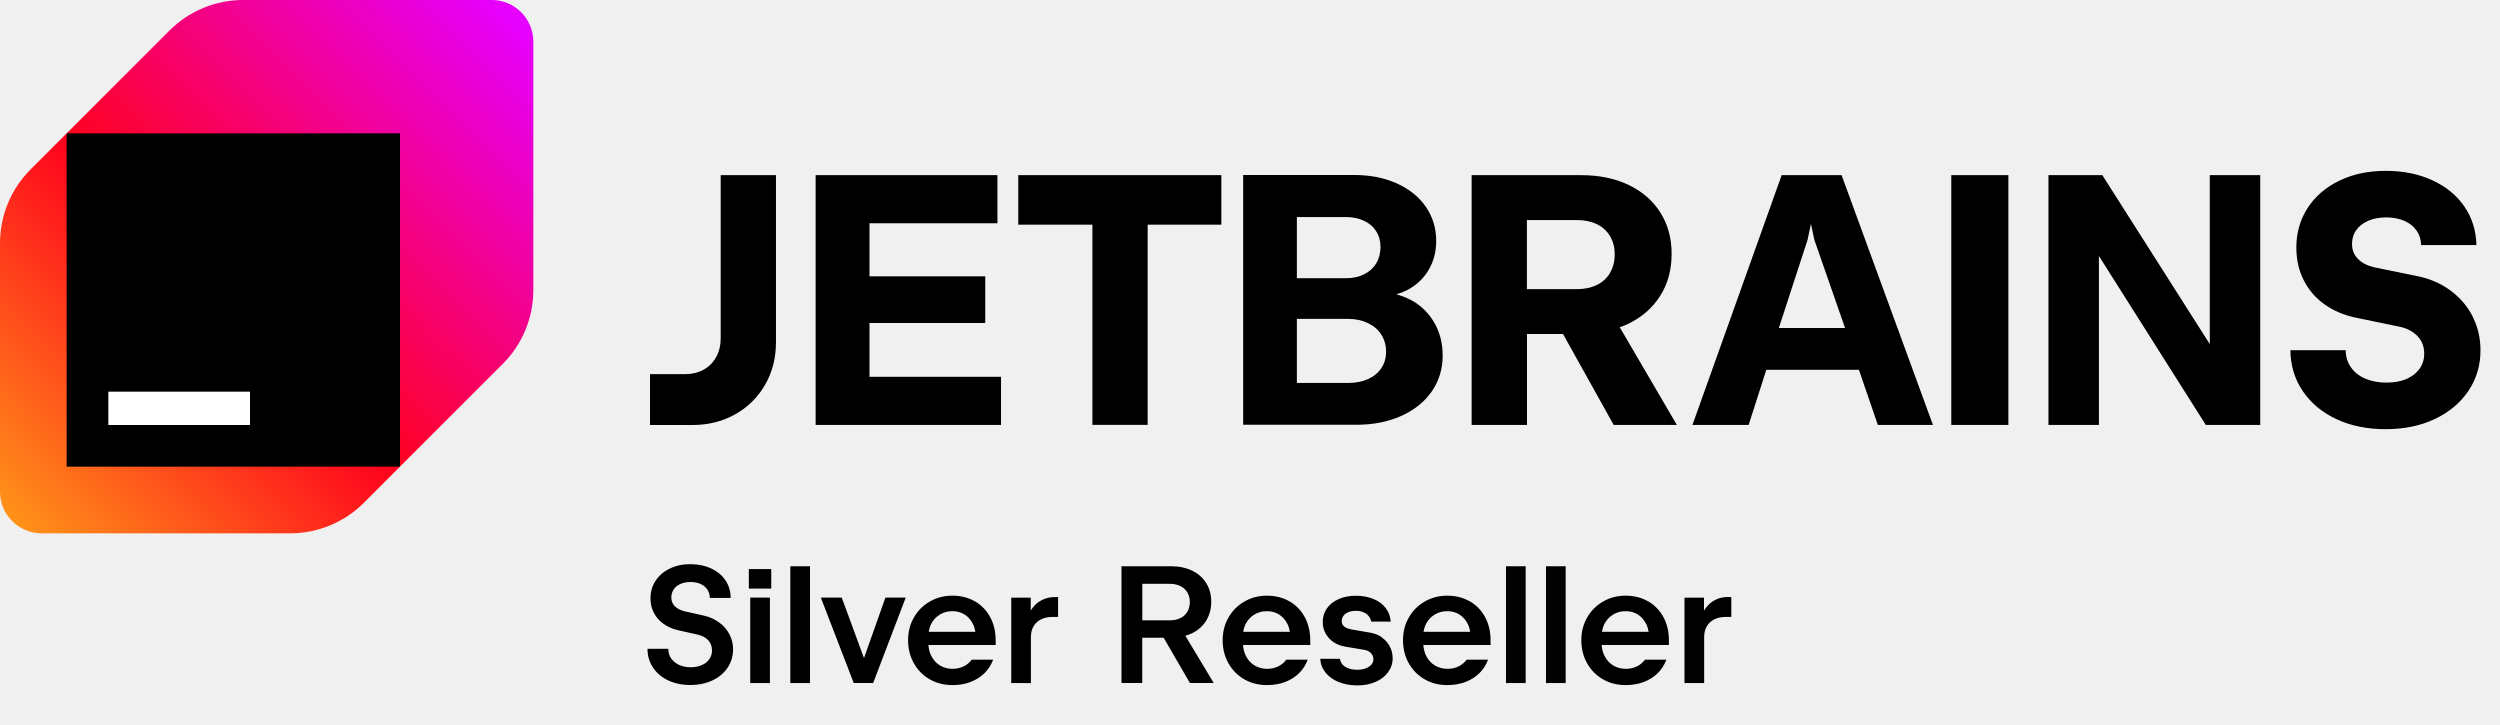
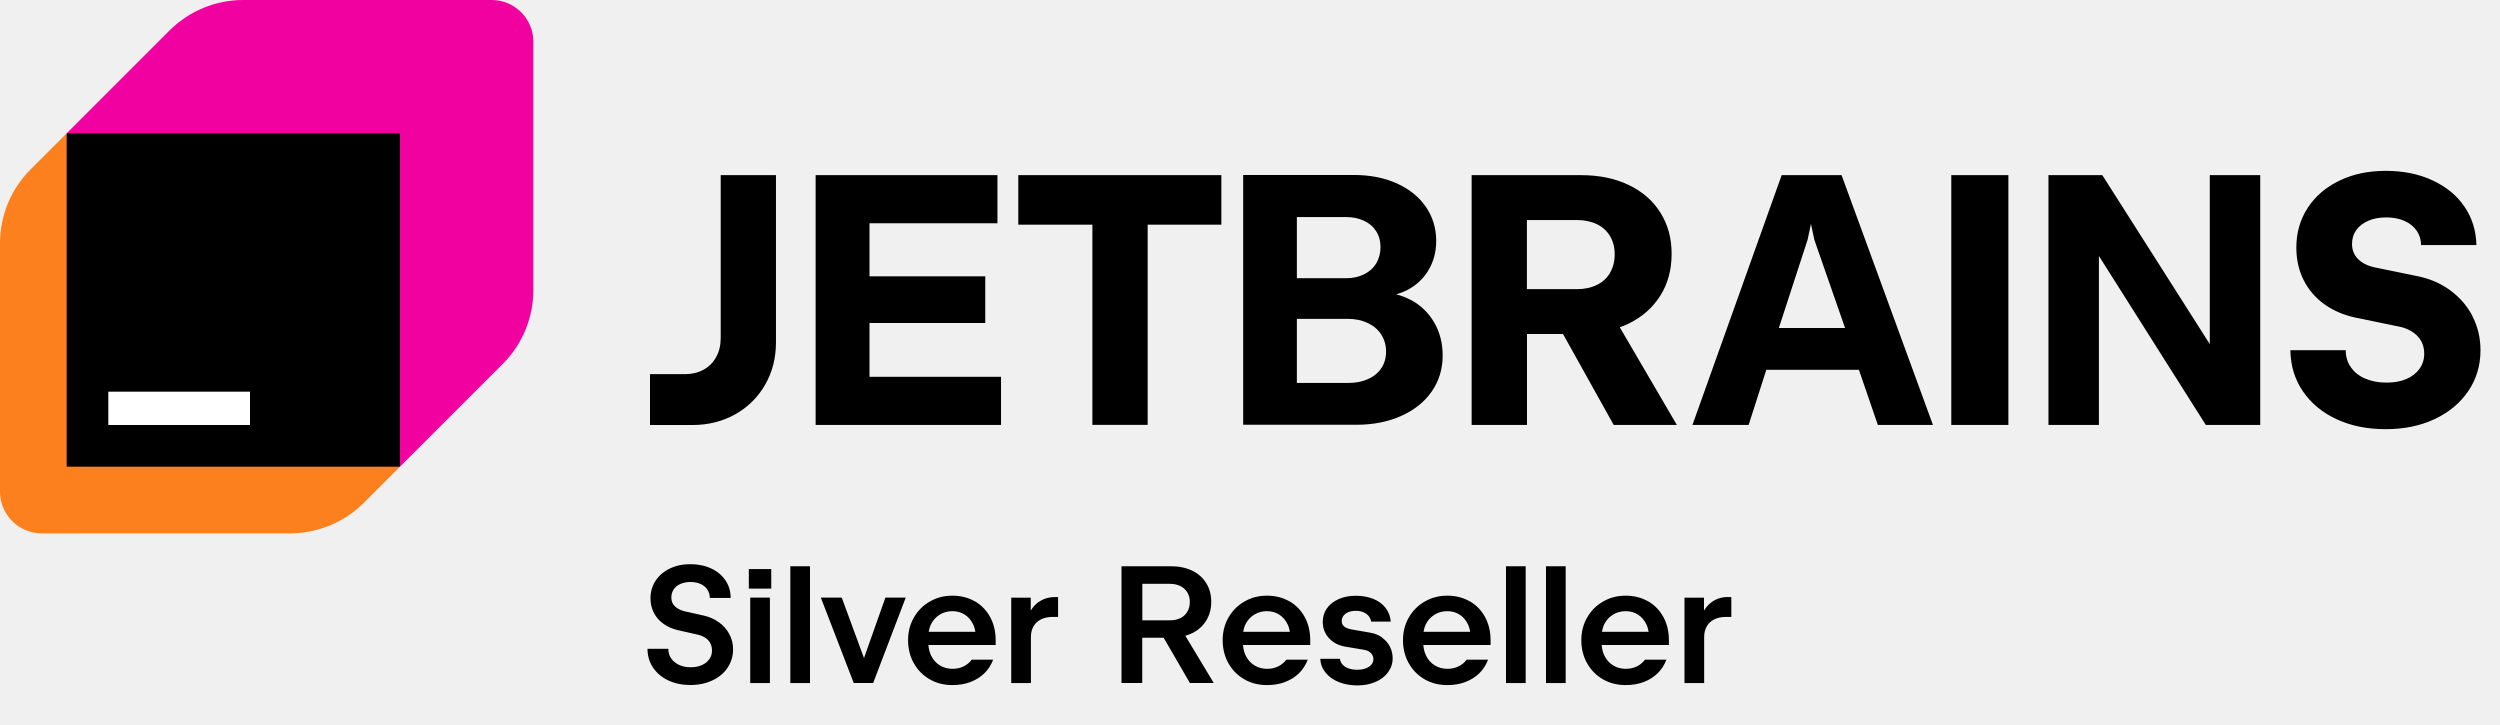
<svg xmlns="http://www.w3.org/2000/svg" width="300" height="87" fill="none" viewBox="0 0 300 87">
-   <defs>
-     <linearGradient id="a" x1=".85" x2="62.62" y1="62.72" y2="1.81" gradientUnits="userSpaceOnUse">
-       <stop stop-color="#FF9419" />
-       <stop offset=".43" stop-color="#FF021D" />
-       <stop offset=".99" stop-color="#E600FF" />
-     </linearGradient>
-   </defs>
-   <path fill="#000" fill-rule="evenodd" d="M85.946 42.836c.358-.657.538-1.404.538-2.251v-19.568h6.632v20.066c0 1.892-.438 3.585-1.304 5.089-.866 1.504-2.061 2.689-3.585 3.545-1.524.856-3.236 1.285-5.148 1.285h-5.079v-6.104h4.192c.847 0 1.583-.179 2.241-.538.657-.358 1.155-.866 1.514-1.524Zm32.285-4.073h-13.892v6.453h15.784v5.776H97.876V21.018h21.818v5.776h-15.355v6.363h13.892v5.606Zm12.856-11.8h-8.883l-.01.01v-5.955h24.368v5.945h-8.843v24.019h-6.632V26.963Zm36.467 8.355c.587.159 1.155.368 1.673.647l.01-.01c1.224.647 2.171 1.554 2.858 2.728.687 1.175 1.025 2.5 1.025 3.983 0 1.613-.438 3.047-1.304 4.302-.877 1.265-2.101 2.241-3.675 2.948-1.583.707-3.376 1.056-5.387 1.056h-13.573V20.998h13.314c1.912 0 3.625.339 5.118 1.006 1.494.677 2.659 1.613 3.486 2.808.826 1.205 1.245 2.569 1.245 4.093 0 1.334-.319 2.509-.936 3.535-.618 1.026-1.484 1.822-2.58 2.39-.398.199-.826.358-1.274.488Zm-6.045-9.271h-5.885v7.339h5.885c.817 0 1.534-.149 2.161-.458s1.115-.737 1.464-1.304c.348-.568.528-1.255.528-1.982 0-.727-.18-1.364-.528-1.902-.349-.548-.837-.966-1.464-1.255-.627-.289-1.344-.438-2.161-.438Zm2.649 19.448c.687-.309 1.225-.747 1.603-1.315.379-.568.568-1.225.568-1.992 0-.767-.199-1.444-.578-2.041-.378-.598-.926-1.056-1.613-1.384-.697-.329-1.484-.498-2.37-.498h-6.144v7.688h6.144c.906 0 1.693-.149 2.39-.458Zm35.063-9.988c-.916 1.444-2.201 2.569-3.864 3.366h.01c-.319.149-.657.279-.996.398l6.851 11.721h-7.578l-6.084-10.914h-4.322v10.914h-6.642V21.018h13.125c2.171 0 4.073.388 5.716 1.175 1.643.787 2.917 1.892 3.814 3.326.896 1.434 1.344 3.047 1.344 4.959 0 1.912-.458 3.585-1.374 5.029Zm-7.598-1.315c.687-.329 1.215-.817 1.583-1.444v-.02c.369-.627.558-1.364.558-2.201 0-.836-.189-1.573-.558-2.191-.368-.617-.896-1.105-1.583-1.434-.687-.329-1.494-.498-2.42-.498h-5.975v8.295h5.975c.926 0 1.733-.169 2.42-.508Zm11.472 16.799L213.8 21.018h7.19l10.964 29.974h-6.613l-2.27-6.612h-11.114l-2.121 6.612h-6.741Zm13.812-22.207-3.446 10.576h7.947l-3.685-10.576-.408-1.922-.408 1.922Zm24.099 22.207h-6.852V21.018h6.852v29.974Zm11.272-29.974 12.896 20.275v-20.275h6.055v29.974h-6.533L251.87 30.717v20.275h-6.055V21.018h6.463ZM293.974 34.8c1.165.847 2.081 1.892 2.728 3.137l-.02-.01c.647 1.255.976 2.619.976 4.103 0 1.812-.478 3.436-1.444 4.87-.966 1.434-2.3 2.559-4.023 3.376-1.713.817-3.704 1.225-5.915 1.225s-4.173-.398-5.886-1.195c-1.712-.797-3.057-1.912-4.033-3.336-.985-1.434-1.483-3.077-1.513-4.949h6.642c0 .767.199 1.454.617 2.041.409.598.986 1.056 1.733 1.374.747.319 1.613.478 2.529.478.917 0 1.713-.139 2.39-.428.678-.289 1.205-.697 1.584-1.225.378-.528.567-1.135.567-1.802 0-.837-.249-1.524-.766-2.081-.518-.558-1.215-.946-2.102-1.155l-5.397-1.115c-1.414-.299-2.649-.837-3.724-1.603-1.066-.767-1.892-1.733-2.48-2.898-.587-1.155-.876-2.46-.876-3.904 0-1.782.458-3.366 1.364-4.76.906-1.394 2.181-2.48 3.804-3.266 1.623-.787 3.475-1.175 5.567-1.175 2.091 0 3.963.378 5.596 1.135 1.633.757 2.918 1.802 3.834 3.147.916 1.334 1.404 2.878 1.444 4.621h-6.642c0-.647-.179-1.215-.528-1.723-.348-.508-.836-.896-1.464-1.175-.627-.279-1.364-.418-2.181-.418-.816 0-1.533.129-2.151.398-.617.269-1.105.637-1.443 1.115-.349.478-.518 1.036-.518 1.683 0 .707.239 1.304.707 1.782.468.478 1.105.807 1.902.996l5.098 1.046c1.514.289 2.858.847 4.024 1.693ZM84.449 73.87c.68.15 1.29.42 1.82.81v-.01c.54.39.95.86 1.25 1.42.3.56.45 1.17.45 1.84 0 .8-.22 1.53-.65 2.18-.43.65-1.03 1.16-1.81 1.53-.78.37-1.66.56-2.66.56-1 0-1.89-.19-2.66-.55-.78-.37-1.38-.88-1.82-1.53-.44-.65-.67-1.41-.67-2.26h2.5c0 .44.11.82.34 1.15.23.33.55.59.95.78.41.19.89.28 1.4.28.51 0 .96-.09 1.34-.26.38-.17.67-.4.89-.71.22-.31.32-.66.32-1.05 0-.49-.15-.89-.44-1.21-.29-.32-.7-.54-1.21-.67l-2.44-.55c-.66-.15-1.24-.41-1.73-.76-.49-.35-.88-.79-1.15-1.31-.27-.52-.41-1.1-.41-1.75 0-.78.2-1.49.61-2.11.41-.62.98-1.11 1.7-1.46.72-.35 1.53-.53 2.47-.53.94 0 1.78.18 2.51.52.73.34 1.3.82 1.71 1.43.41.61.62 1.31.62 2.1h-2.5c0-.37-.1-.7-.29-.99-.19-.29-.46-.52-.81-.68-.35-.16-.77-.24-1.22-.24-.45 0-.85.08-1.2.23-.35.15-.62.37-.81.65-.19.28-.29.61-.29.98 0 .42.14.77.41 1.04.27.27.65.47 1.12.6l2.36.53Zm7.94 8.1h-2.36V71.71h2.36v10.26Zm.16-11.34h-2.69v-2.34h2.69v2.34Zm4.65 11.34h-2.36V67.95h2.36v14.02Zm3.81-10.26 2.67 7.26 2.57-7.26h2.44l-3.91 10.25h-2.33l-3.95-10.25h2.51Zm13.28-.23c1 0 1.9.23 2.69.68v-.01c.79.46 1.4 1.09 1.84 1.9.44.81.66 1.74.66 2.78v.57h-8.07c.04.47.14.91.34 1.3.25.49.59.88 1.04 1.15.45.27.95.41 1.51.41.49 0 .94-.1 1.33-.29.39-.19.72-.46.98-.81h2.57c-.24.63-.59 1.18-1.05 1.63-.46.45-1.02.8-1.67 1.05-.65.25-1.38.37-2.17.37-1.01 0-1.92-.23-2.72-.69-.8-.46-1.44-1.1-1.9-1.92-.47-.82-.7-1.77-.7-2.77s.23-1.92.7-2.73c.47-.82 1.11-1.46 1.92-1.92.81-.47 1.7-.7 2.7-.7Zm-2.55 3.39c-.15.3-.24.62-.3.95h5.61c-.06-.32-.14-.62-.27-.89-.24-.5-.57-.89-1-1.17-.43-.28-.93-.42-1.49-.42-.56 0-1.07.14-1.51.41-.44.27-.79.64-1.04 1.12Zm11.95-1.6c.27-.44.59-.79.98-1.06l.01.01c.55-.38 1.18-.57 1.91-.57h.38v2.38h-.66c-.53 0-.99.1-1.38.29-.39.19-.69.47-.9.83-.21.36-.32.79-.32 1.28v5.54h-2.36V71.72h2.34v1.55Zm21.05 1.21c-.4.65-.97 1.16-1.71 1.52h-.01c-.24.12-.51.21-.78.29l3.41 5.67h-2.86l-3.15-5.43h-2.57v5.43h-2.49V67.95h5.95c.96 0 1.8.18 2.53.53.73.35 1.29.85 1.69 1.5.4.64.6 1.38.6 2.24 0 .86-.21 1.61-.61 2.26Zm-4.36-.04c.49 0 .91-.09 1.27-.27v.01c.36-.18.63-.44.83-.77.2-.33.3-.73.3-1.17 0-.44-.1-.82-.3-1.15-.2-.33-.47-.58-.83-.76-.36-.18-.78-.27-1.27-.27h-3.3v4.38h3.3Zm11.66-2.96c1 0 1.9.23 2.69.68v-.01c.79.46 1.4 1.09 1.84 1.9.44.81.66 1.74.66 2.78v.57h-8.07c.04.47.14.91.34 1.3.25.49.59.88 1.04 1.15.45.27.95.41 1.51.41.49 0 .94-.1 1.33-.29.39-.19.72-.46.98-.81h2.57c-.24.63-.59 1.18-1.05 1.63-.46.45-1.02.8-1.67 1.05-.65.25-1.38.37-2.17.37-1.01 0-1.92-.23-2.72-.69-.8-.46-1.44-1.1-1.9-1.92-.47-.82-.7-1.77-.7-2.77s.23-1.92.7-2.73c.47-.82 1.11-1.46 1.92-1.92.81-.47 1.7-.7 2.7-.7Zm-2.56 3.39c-.15.3-.24.62-.3.95h5.61c-.06-.32-.14-.62-.27-.89-.24-.5-.57-.89-1-1.17-.43-.28-.93-.42-1.49-.42-.56 0-1.07.14-1.51.41-.44.27-.79.64-1.04 1.12Zm14.95 1.05c.54.09 1.01.28 1.42.57v.03c.41.29.72.65.94 1.08.22.43.33.9.33 1.4 0 .62-.19 1.18-.56 1.68-.37.5-.87.89-1.52 1.16-.65.27-1.32.41-2.15.41-.83 0-1.57-.14-2.23-.4-.66-.26-1.19-.64-1.58-1.12-.4-.49-.61-1.04-.65-1.67h2.36c.04.27.15.5.33.7.18.2.42.35.72.45.3.11.65.16 1.04.16.37 0 .7-.05.99-.16.3-.11.53-.26.69-.45.17-.19.25-.42.25-.67 0-.19-.05-.36-.14-.51-.09-.16-.22-.29-.38-.39-.17-.11-.36-.18-.57-.21l-2.27-.38c-.55-.09-1.02-.27-1.43-.55-.41-.28-.73-.63-.95-1.04-.23-.41-.34-.87-.34-1.36 0-.61.16-1.15.49-1.63.33-.48.79-.84 1.4-1.12.61-.28 1.31-.41 2.09-.41.78 0 1.47.13 2.09.38.62.25 1.11.61 1.47 1.08.37.47.57 1.01.62 1.64h-2.35c-.04-.26-.15-.48-.31-.68-.16-.2-.38-.34-.64-.45-.27-.11-.54-.16-.88-.16-.34 0-.63.05-.89.15-.26.11-.46.25-.6.44-.14.19-.21.4-.21.64 0 .18.04.34.13.47.09.13.22.24.39.33.17.09.39.15.65.2l2.25.39Zm9.25-4.44c1 0 1.9.23 2.69.68v-.01c.79.46 1.4 1.09 1.84 1.9.44.81.66 1.74.66 2.78v.57h-8.07c.04.47.14.91.34 1.3.25.49.59.88 1.04 1.15.45.27.95.41 1.51.41.49 0 .94-.1 1.33-.29.39-.19.72-.46.98-.81h2.57c-.24.63-.59 1.18-1.05 1.63-.46.45-1.02.8-1.67 1.05-.65.25-1.38.37-2.17.37-1.01 0-1.92-.23-2.72-.69-.8-.46-1.44-1.1-1.9-1.92-.47-.82-.7-1.77-.7-2.77s.23-1.92.7-2.73c.47-.82 1.11-1.46 1.92-1.92.81-.47 1.7-.7 2.7-.7Zm-2.56 3.39c-.15.3-.24.62-.3.95h5.61c-.06-.32-.14-.62-.27-.89-.24-.5-.57-.89-1-1.17-.43-.28-.93-.42-1.49-.42-.56 0-1.07.14-1.51.41-.44.27-.79.64-1.04 1.12Zm11.96 7.1h-2.36V67.95h2.36v14.02Zm4.8 0h-2.36V67.95h2.36v14.02Zm7.2-10.49c1 0 1.9.23 2.69.68v-.01c.79.46 1.4 1.09 1.84 1.9.44.81.66 1.74.66 2.78v.57h-8.07c.04.47.14.91.34 1.3.25.49.59.88 1.04 1.15.45.27.95.41 1.51.41.49 0 .94-.1 1.33-.29.39-.19.72-.46.98-.81h2.57c-.24.63-.59 1.18-1.05 1.63-.46.45-1.02.8-1.67 1.05-.65.25-1.38.37-2.17.37-1.01 0-1.92-.23-2.72-.69-.8-.46-1.44-1.1-1.9-1.92-.47-.82-.7-1.77-.7-2.77s.23-1.92.7-2.73c.47-.82 1.11-1.46 1.92-1.92.81-.47 1.7-.7 2.7-.7Zm-2.55 3.39c-.15.3-.24.62-.3.95h5.61c-.06-.32-.14-.62-.27-.89-.24-.5-.57-.89-1-1.17-.43-.28-.93-.42-1.49-.42-.56 0-1.07.14-1.51.41-.44.27-.79.64-1.04 1.12Zm12.93-2.66c.55-.38 1.18-.57 1.91-.57l.01.01h.38v2.38h-.66c-.53 0-.99.1-1.38.29-.39.19-.69.47-.9.83-.21.36-.32.79-.32 1.28v5.54h-2.36V71.72h2.34v1.55c.27-.44.59-.79.98-1.06Z" clip-rule="evenodd" />
-   <path fill="url(#a)" d="M20.34 3.66 3.66 20.34C1.32 22.68 0 25.86 0 29.18V59c0 2.76 2.24 5 5 5h29.82c3.32 0 6.49-1.32 8.84-3.66l16.68-16.68c2.34-2.34 3.66-5.52 3.66-8.84V5c0-2.76-2.24-5-5-5H29.18c-3.32 0-6.49 1.32-8.84 3.66Z" />
-   <path fill="#000" d="M48 16H8v40h40V16Z" />
-   <path fill="#fff" d="M30 47H13v4h17v-4Z" />
+   <path fill="#000" d="M85.946 42.836c.358-.657.538-1.404.538-2.251v-19.568h6.632v20.066c0 1.892-.438 3.585-1.304 5.089-.866 1.504-2.061 2.689-3.585 3.545-1.524.856-3.236 1.285-5.148 1.285h-5.079v-6.104h4.192c.847 0 1.583-.179 2.241-.538.657-.358 1.155-.866 1.514-1.524Zm32.285-4.073h-13.892v6.453h15.784v5.776H97.876V21.018h21.818v5.776h-15.355v6.363h13.892v5.606Zm12.856-11.8h-8.883l-.01.01v-5.955h24.368v5.945h-8.843v24.019h-6.632V26.963Zm36.467 8.355c.587.159 1.155.368 1.673.647l.01-.01c1.224.647 2.171 1.554 2.858 2.728.687 1.175 1.025 2.5 1.025 3.983 0 1.613-.438 3.047-1.304 4.302-.877 1.265-2.101 2.241-3.675 2.948-1.583.707-3.376 1.056-5.387 1.056h-13.573V20.998h13.314c1.912 0 3.625.339 5.118 1.006 1.494.677 2.659 1.613 3.486 2.808.826 1.205 1.245 2.569 1.245 4.093 0 1.334-.319 2.509-.936 3.535-.618 1.026-1.484 1.822-2.58 2.39-.398.199-.826.358-1.274.488Zm-6.045-9.271h-5.885v7.339h5.885c.817 0 1.534-.149 2.161-.458s1.115-.737 1.464-1.304c.348-.568.528-1.255.528-1.982 0-.727-.18-1.364-.528-1.902-.349-.548-.837-.966-1.464-1.255-.627-.289-1.344-.438-2.161-.438Zm2.649 19.448c.687-.309 1.225-.747 1.603-1.315.379-.568.568-1.225.568-1.992 0-.767-.199-1.444-.578-2.041-.378-.598-.926-1.056-1.613-1.384-.697-.329-1.484-.498-2.37-.498h-6.144v7.688h6.144c.906 0 1.693-.149 2.39-.458Zm35.063-9.988c-.916 1.444-2.201 2.569-3.864 3.366h.01c-.319.149-.657.279-.996.398l6.851 11.721h-7.578l-6.084-10.914h-4.322v10.914h-6.642V21.018h13.125c2.171 0 4.073.388 5.716 1.175 1.643.787 2.917 1.892 3.814 3.326.896 1.434 1.344 3.047 1.344 4.959 0 1.912-.458 3.585-1.374 5.029Zm-7.598-1.315c.687-.329 1.215-.817 1.583-1.444v-.02c.369-.627.558-1.364.558-2.201 0-.836-.189-1.573-.558-2.191-.368-.617-.896-1.105-1.583-1.434-.687-.329-1.494-.498-2.42-.498h-5.975v8.295h5.975c.926 0 1.733-.169 2.42-.508Zm11.472 16.799L213.8 21.018h7.19l10.964 29.974h-6.613l-2.27-6.612h-11.114l-2.121 6.612h-6.741Zm13.812-22.207-3.446 10.576h7.947l-3.685-10.576-.408-1.922-.408 1.922Zm24.099 22.207h-6.852V21.018h6.852v29.974Zm11.272-29.974 12.896 20.275v-20.275h6.055v29.974h-6.533L251.87 30.717v20.275h-6.055V21.018h6.463ZM293.974 34.8c1.165.847 2.081 1.892 2.728 3.137l-.02-.01c.647 1.255.976 2.619.976 4.103 0 1.812-.478 3.436-1.444 4.87-.966 1.434-2.3 2.559-4.023 3.376-1.713.817-3.704 1.225-5.915 1.225s-4.173-.398-5.886-1.195c-1.712-.797-3.057-1.912-4.033-3.336-.985-1.434-1.483-3.077-1.513-4.949h6.642c0 .767.199 1.454.617 2.041.409.598.986 1.056 1.733 1.374.747.319 1.613.478 2.529.478.917 0 1.713-.139 2.39-.428.678-.289 1.205-.697 1.584-1.225.378-.528.567-1.135.567-1.802 0-.837-.249-1.524-.766-2.081-.518-.558-1.215-.946-2.102-1.155l-5.397-1.115c-1.414-.299-2.649-.837-3.724-1.603-1.066-.767-1.892-1.733-2.48-2.898-.587-1.155-.876-2.46-.876-3.904 0-1.782.458-3.366 1.364-4.76.906-1.394 2.181-2.48 3.804-3.266 1.623-.787 3.475-1.175 5.567-1.175 2.091 0 3.963.378 5.596 1.135 1.633.757 2.918 1.802 3.834 3.147.916 1.334 1.404 2.878 1.444 4.621h-6.642c0-.647-.179-1.215-.528-1.723-.348-.508-.836-.896-1.464-1.175-.627-.279-1.364-.418-2.181-.418-.816 0-1.533.129-2.151.398-.617.269-1.105.637-1.443 1.115-.349.478-.518 1.036-.518 1.683 0 .707.239 1.304.707 1.782.468.478 1.105.807 1.902.996l5.098 1.046c1.514.289 2.858.847 4.024 1.693ZM84.449 73.87c.68.15 1.29.42 1.82.81v-.01c.54.39.95.86 1.25 1.42.3.56.45 1.17.45 1.84 0 .8-.22 1.53-.65 2.18-.43.65-1.03 1.16-1.81 1.53-.78.37-1.66.56-2.66.56-1 0-1.89-.19-2.66-.55-.78-.37-1.38-.88-1.82-1.53-.44-.65-.67-1.41-.67-2.26h2.5c0 .44.11.82.34 1.15.23.33.55.59.95.78.41.19.89.28 1.4.28.51 0 .96-.09 1.34-.26.38-.17.67-.4.89-.71.22-.31.32-.66.32-1.05 0-.49-.15-.89-.44-1.21-.29-.32-.7-.54-1.21-.67l-2.44-.55c-.66-.15-1.24-.41-1.73-.76-.49-.35-.88-.79-1.15-1.31-.27-.52-.41-1.1-.41-1.75 0-.78.2-1.49.61-2.11.41-.62.98-1.11 1.7-1.46.72-.35 1.53-.53 2.47-.53.94 0 1.78.18 2.51.52.73.34 1.3.82 1.71 1.43.41.61.62 1.31.62 2.1h-2.5c0-.37-.1-.7-.29-.99-.19-.29-.46-.52-.81-.68-.35-.16-.77-.24-1.22-.24-.45 0-.85.08-1.2.23-.35.15-.62.37-.81.65-.19.28-.29.61-.29.98 0 .42.14.77.41 1.04.27.27.65.47 1.12.6l2.36.53Zm7.94 8.1h-2.36V71.71h2.36v10.26Zm.16-11.34h-2.69v-2.34h2.69v2.34Zm4.65 11.34h-2.36V67.95h2.36v14.02Zm3.81-10.26 2.67 7.26 2.57-7.26h2.44l-3.91 10.25h-2.33l-3.95-10.25h2.51Zm13.28-.23c1 0 1.9.23 2.69.68v-.01c.79.46 1.4 1.09 1.84 1.9.44.81.66 1.74.66 2.78v.57h-8.07c.04.47.14.91.34 1.3.25.49.59.88 1.04 1.15.45.27.95.41 1.51.41.49 0 .94-.1 1.33-.29.39-.19.72-.46.98-.81h2.57c-.24.63-.59 1.18-1.05 1.63-.46.45-1.02.8-1.67 1.05-.65.25-1.38.37-2.17.37-1.01 0-1.92-.23-2.72-.69-.8-.46-1.44-1.1-1.9-1.92-.47-.82-.7-1.77-.7-2.77s.23-1.92.7-2.73c.47-.82 1.11-1.46 1.92-1.92.81-.47 1.7-.7 2.7-.7Zm-2.55 3.39c-.15.3-.24.62-.3.95h5.61c-.06-.32-.14-.62-.27-.89-.24-.5-.57-.89-1-1.17-.43-.28-.93-.42-1.49-.42-.56 0-1.07.14-1.51.41-.44.27-.79.64-1.04 1.12Zm11.95-1.6c.27-.44.59-.79.98-1.06l.01.01c.55-.38 1.18-.57 1.91-.57h.38v2.38h-.66c-.53 0-.99.1-1.38.29-.39.19-.69.47-.9.83-.21.36-.32.79-.32 1.28v5.54h-2.36V71.72h2.34v1.55Zm21.05 1.21c-.4.65-.97 1.16-1.71 1.52h-.01c-.24.12-.51.21-.78.29l3.41 5.67h-2.86l-3.15-5.43h-2.57v5.43h-2.49V67.95h5.95c.96 0 1.8.18 2.53.53.73.35 1.29.85 1.69 1.5.4.64.6 1.38.6 2.24 0 .86-.21 1.61-.61 2.26Zm-4.36-.04c.49 0 .91-.09 1.27-.27v.01c.36-.18.63-.44.83-.77.2-.33.3-.73.3-1.17 0-.44-.1-.82-.3-1.15-.2-.33-.47-.58-.83-.76-.36-.18-.78-.27-1.27-.27h-3.3v4.38h3.3Zm11.66-2.96c1 0 1.9.23 2.69.68v-.01c.79.46 1.4 1.09 1.84 1.9.44.81.66 1.74.66 2.78v.57h-8.07c.04.47.14.91.34 1.3.25.49.59.88 1.04 1.15.45.27.95.41 1.51.41.49 0 .94-.1 1.33-.29.39-.19.72-.46.98-.81h2.57c-.24.63-.59 1.18-1.05 1.63-.46.45-1.02.8-1.67 1.05-.65.25-1.38.37-2.17.37-1.01 0-1.92-.23-2.72-.69-.8-.46-1.44-1.1-1.9-1.92-.47-.82-.7-1.77-.7-2.77s.23-1.92.7-2.73c.47-.82 1.11-1.46 1.92-1.92.81-.47 1.7-.7 2.7-.7Zm-2.56 3.39c-.15.3-.24.62-.3.95h5.61c-.06-.32-.14-.62-.27-.89-.24-.5-.57-.89-1-1.17-.43-.28-.93-.42-1.49-.42-.56 0-1.07.14-1.51.41-.44.27-.79.64-1.04 1.12Zm14.95 1.05c.54.09 1.01.28 1.42.57v.03c.41.29.72.65.94 1.08.22.43.33.9.33 1.4 0 .62-.19 1.18-.56 1.68-.37.5-.87.89-1.52 1.16-.65.27-1.32.41-2.15.41-.83 0-1.57-.14-2.23-.4-.66-.26-1.19-.64-1.58-1.12-.4-.49-.61-1.04-.65-1.67h2.36c.04.27.15.5.33.7.18.2.42.35.72.45.3.11.65.16 1.04.16.37 0 .7-.05.99-.16.3-.11.53-.26.69-.45.17-.19.25-.42.25-.67 0-.19-.05-.36-.14-.51-.09-.16-.22-.29-.38-.39-.17-.11-.36-.18-.57-.21l-2.27-.38c-.55-.09-1.02-.27-1.43-.55-.41-.28-.73-.63-.95-1.04-.23-.41-.34-.87-.34-1.36 0-.61.16-1.15.49-1.63.33-.48.79-.84 1.4-1.12.61-.28 1.31-.41 2.09-.41.78 0 1.47.13 2.09.38.62.25 1.11.61 1.47 1.08.37.47.57 1.01.62 1.64h-2.35c-.04-.26-.15-.48-.31-.68-.16-.2-.38-.34-.64-.45-.27-.11-.54-.16-.88-.16-.34 0-.63.05-.89.15-.26.11-.46.25-.6.44-.14.19-.21.4-.21.64 0 .18.04.34.13.47.09.13.22.24.39.33.17.09.39.15.65.2l2.25.39Zm9.25-4.44c1 0 1.9.23 2.69.68v-.01c.79.46 1.4 1.09 1.84 1.9.44.81.66 1.74.66 2.78v.57h-8.07c.04.47.14.91.34 1.3.25.49.59.88 1.04 1.15.45.27.95.41 1.51.41.49 0 .94-.1 1.33-.29.39-.19.72-.46.98-.81h2.57c-.24.63-.59 1.18-1.05 1.63-.46.45-1.02.8-1.67 1.05-.65.25-1.38.37-2.17.37-1.01 0-1.92-.23-2.72-.69-.8-.46-1.44-1.1-1.9-1.92-.47-.82-.7-1.77-.7-2.77s.23-1.92.7-2.73c.47-.82 1.11-1.46 1.92-1.92.81-.47 1.7-.7 2.7-.7Zm-2.56 3.39c-.15.3-.24.62-.3.95h5.61c-.06-.32-.14-.62-.27-.89-.24-.5-.57-.89-1-1.17-.43-.28-.93-.42-1.49-.42-.56 0-1.07.14-1.51.41-.44.27-.79.64-1.04 1.12Zm11.96 7.1h-2.36V67.95h2.36v14.02Zm4.8 0h-2.36V67.95h2.36v14.02Zm7.2-10.49c1 0 1.9.23 2.69.68v-.01c.79.46 1.4 1.09 1.84 1.9.44.81.66 1.74.66 2.78v.57h-8.07c.04.47.14.91.34 1.3.25.49.59.88 1.04 1.15.45.27.95.41 1.51.41.49 0 .94-.1 1.33-.29.39-.19.72-.46.98-.81h2.57c-.24.63-.59 1.18-1.05 1.63-.46.45-1.02.8-1.67 1.05-.65.25-1.38.37-2.17.37-1.01 0-1.92-.23-2.72-.69-.8-.46-1.44-1.1-1.9-1.92-.47-.82-.7-1.77-.7-2.77s.23-1.92.7-2.73c.47-.82 1.11-1.46 1.92-1.92.81-.47 1.7-.7 2.7-.7Zm-2.55 3.39c-.15.3-.24.62-.3.95h5.61c-.06-.32-.14-.62-.27-.89-.24-.5-.57-.89-1-1.17-.43-.28-.93-.42-1.49-.42-.56 0-1.07.14-1.51.41-.44.27-.79.64-1.04 1.12Zm12.93-2.66c.55-.38 1.18-.57 1.91-.57l.01.01h.38v2.38h-.66c-.53 0-.99.1-1.38.29-.39.19-.69.47-.9.83-.21.36-.32.79-.32 1.28v5.54h-2.36V71.72h2.34v1.55c.27-.44.59-.79.98-1.06Z" />
+   <path fill="#FC801D" d="m8 16-4.34 4.34C1.32 22.68 0 25.86 0 29.18V59c0 2.76 2.24 5 5 5h29.82c3.32 0 6.49-1.32 8.84-3.66L48 56z" />
+   <path fill="#F001A0" d="M20.34 3.66 8 16l40 40 12.34-12.34c2.34-2.34 3.66-5.52 3.66-8.84V5c0-2.76-2.24-5-5-5H29.18c-3.32 0-6.49 1.32-8.84 3.66" />
+   <path fill="#000" d="M48 16H8v40h40z" />
+   <path fill="#fff" d="M30 47H13v4h17z" />
</svg>
